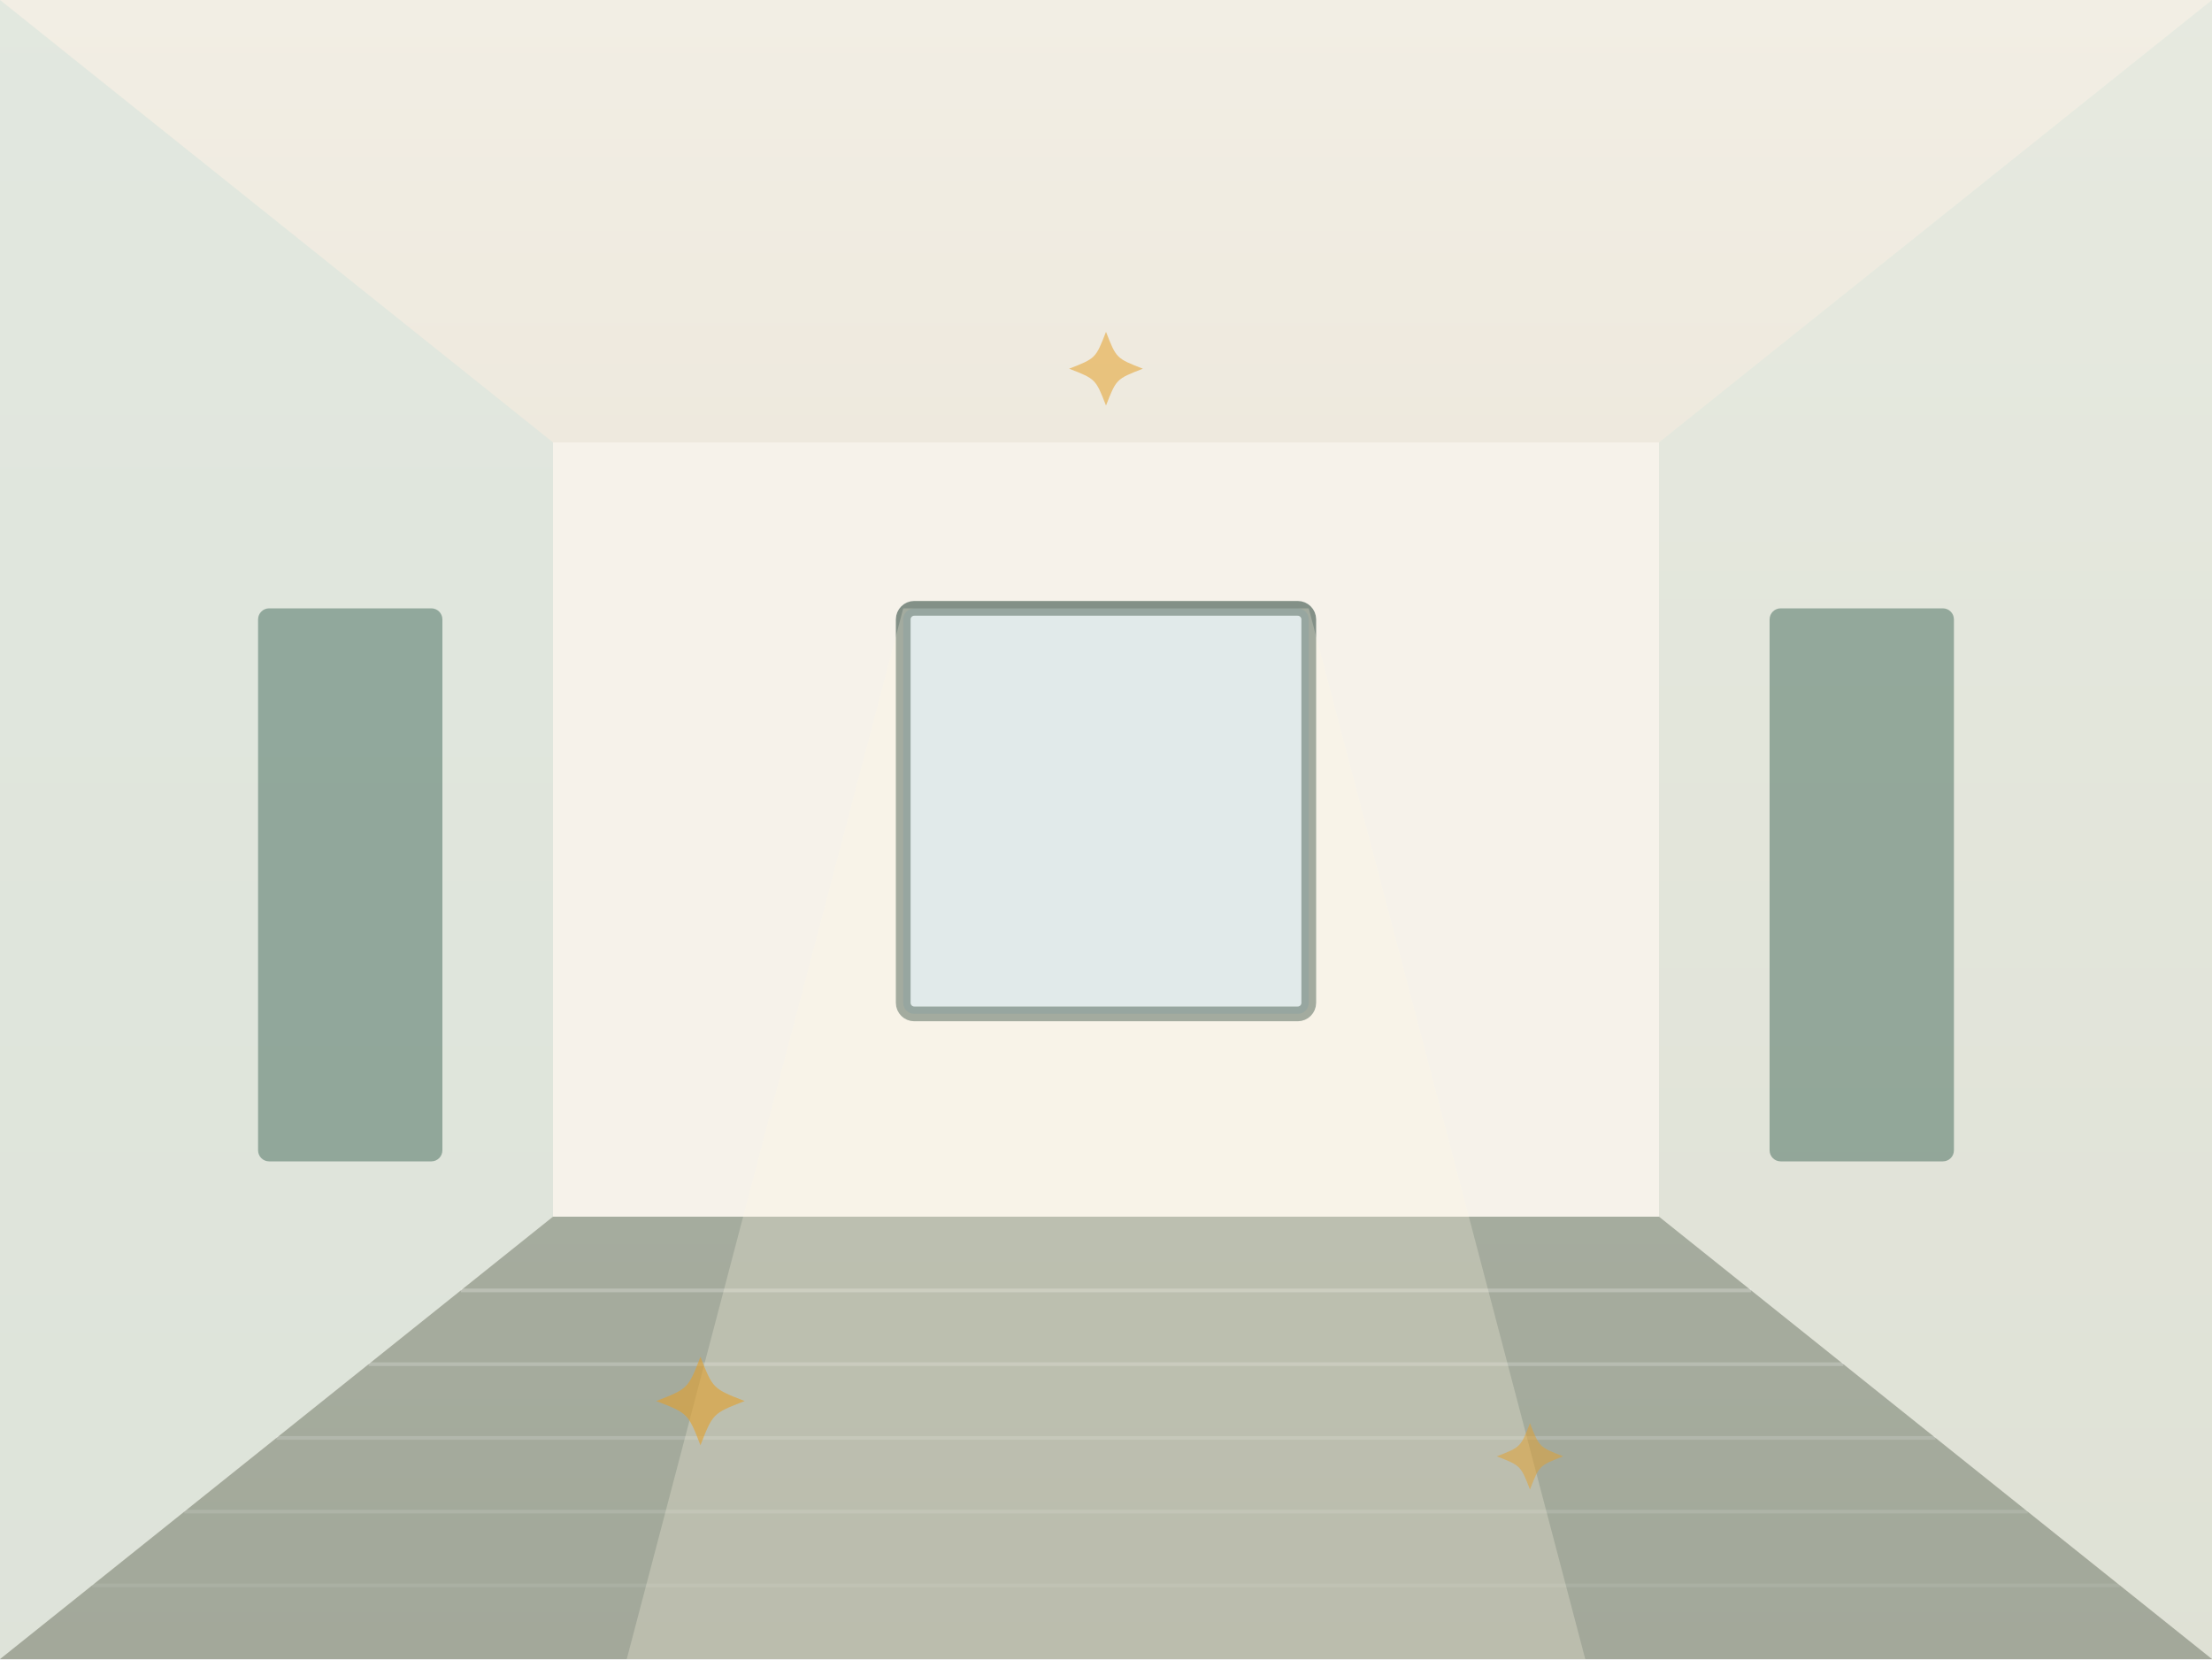
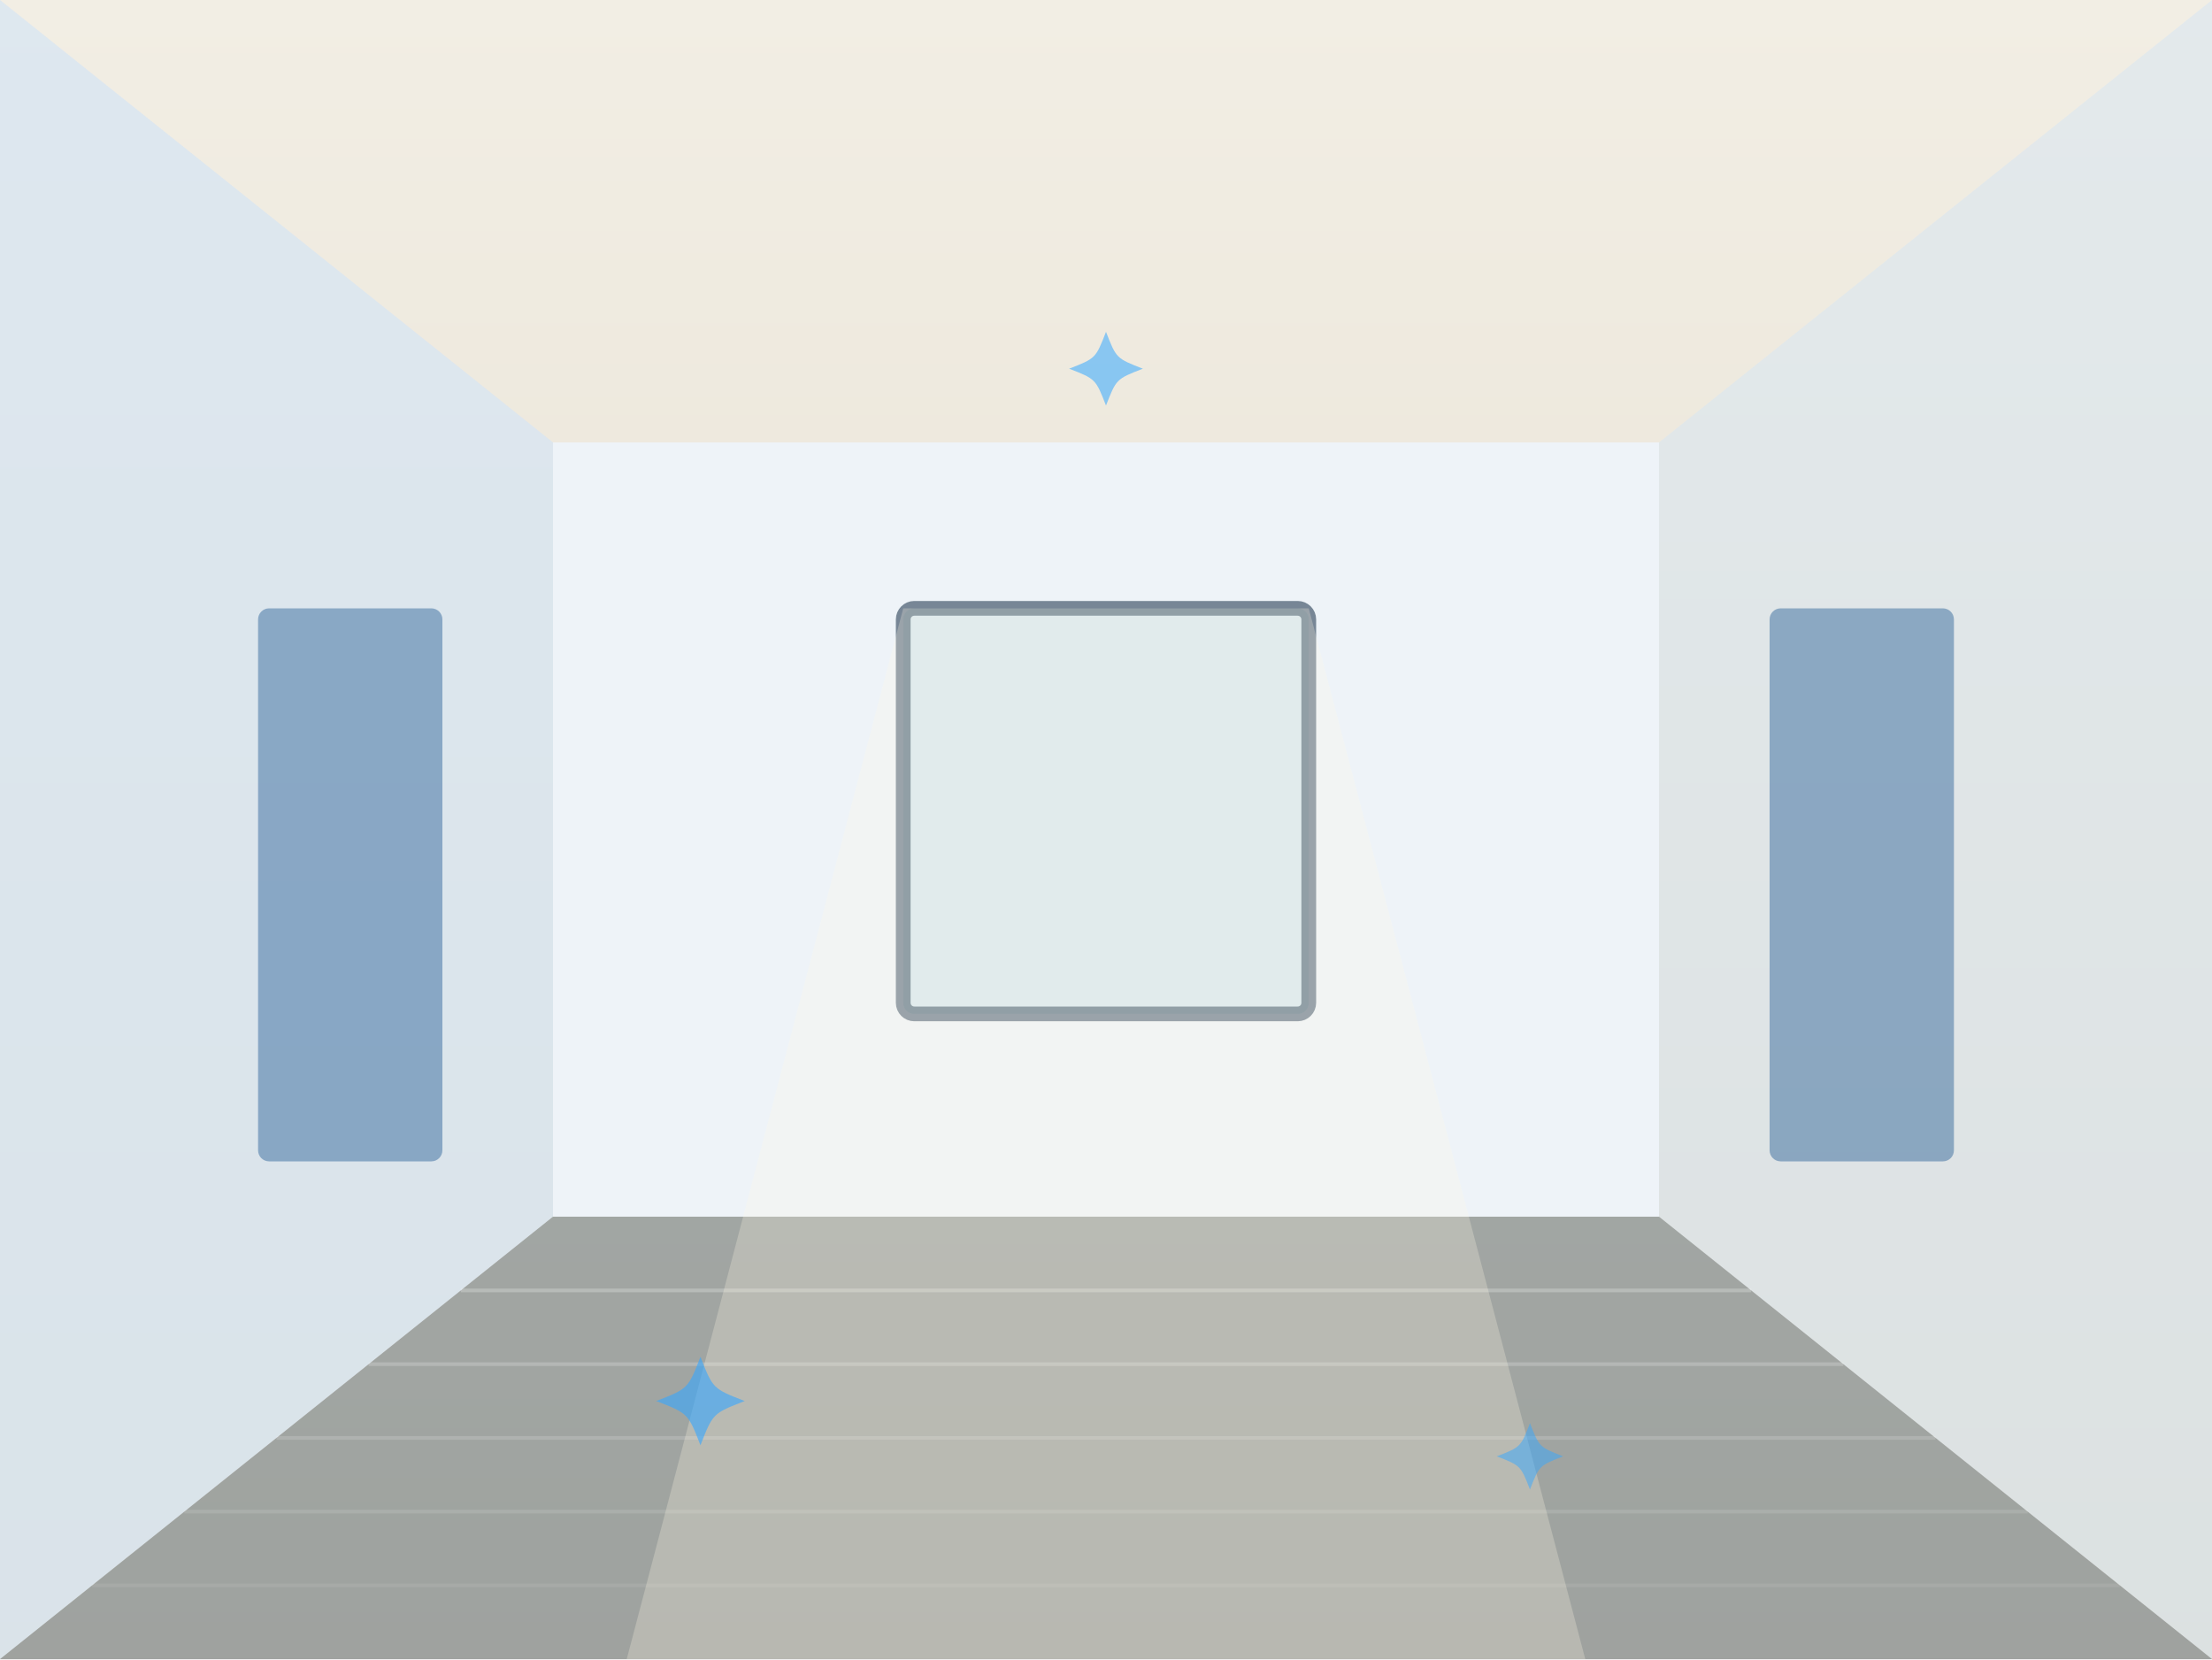
<svg xmlns="http://www.w3.org/2000/svg" viewBox="0 0 1200 900" width="1200" height="900" role="img">
  <defs>
    <linearGradient id="w" x1="0" y1="0" x2="0" y2="1">
      <stop offset="0" stop-color="#f2eee4" />
      <stop offset="1" stop-color="#e2dccd" />
    </linearGradient>
  </defs>
  <rect width="1200" height="900" fill="url(#w)" />
-   <path d="M0 0 L300 240 L300 660 L0 900 Z" fill="#dce6dd" opacity="0.75" />
-   <path d="M1200 0 L900 240 L900 660 L1200 900 Z" fill="#dce6dd" opacity="0.55" />
-   <rect x="300" y="240" width="600" height="420" fill="#f6f2ea" />
-   <path d="M0 900 L300 660 L900 660 L1200 900 Z" fill="#0f2e23" opacity="0.3" />
+   <path d="M0 0 L300 240 L300 660 L0 900 Z" fill="#d7e5f3" opacity="0.75" />
+   <path d="M1200 0 L900 240 L900 660 L1200 900 Z" fill="#d7e5f3" opacity="0.55" />
+   <rect x="300" y="240" width="600" height="420" fill="#eef3f8" />
+   <path d="M0 900 L300 660 L900 660 L1200 900 Z" fill="#001a33" opacity="0.3" />
  <line x1="250.0" y1="700.0" x2="950.0" y2="700.0" stroke="#ffffff" stroke-width="2" opacity="0.24" />
  <line x1="200" y1="740.0" x2="1000.0" y2="740.0" stroke="#ffffff" stroke-width="2" opacity="0.20" />
  <line x1="150.0" y1="780.0" x2="1050.0" y2="780.0" stroke="#ffffff" stroke-width="2" opacity="0.16" />
  <line x1="100" y1="820.0" x2="1100.0" y2="820.0" stroke="#ffffff" stroke-width="2" opacity="0.12" />
  <line x1="50" y1="860.0" x2="1150.0" y2="860.0" stroke="#ffffff" stroke-width="2" opacity="0.08" />
-   <rect x="140" y="330" width="100" height="300" rx="6" fill="#1c4b3a" opacity="0.4" />
-   <rect x="960" y="330" width="100" height="300" rx="6" fill="#1c4b3a" opacity="0.4" />
+   <rect x="140" y="330" width="100" height="300" rx="6" fill="#0c4a8a" opacity="0.4" />
+   <rect x="960" y="330" width="100" height="300" rx="6" fill="#0c4a8a" opacity="0.4" />
  <rect x="490" y="330" width="220" height="220" rx="6" fill="#cfe4ec" opacity="0.8" />
-   <rect x="490" y="330" width="220" height="220" rx="6" fill="none" stroke="#0f2e23" stroke-width="8" opacity="0.5" />
+   <rect x="490" y="330" width="220" height="220" rx="6" fill="none" stroke="#001a33" stroke-width="8" opacity="0.5" />
  <path d="M490 330 L710 330 L860 900 L340 900 Z" fill="#fff8e4" opacity="0.26" />
-   <path d="M 380 736 C 386.72 753.28 386.72 753.28 404 760 C 386.72 766.72 386.72 766.72 380 784 C 373.28 766.72 373.28 766.72 356 760 C 373.28 753.28 373.28 753.28 380 736 Z" fill="#e3a02c" opacity="0.6" />
-   <path d="M 830 772 C 835.04 784.96 835.04 784.96 848 790 C 835.04 795.04 835.04 795.04 830 808 C 824.96 795.04 824.96 795.04 812 790 C 824.96 784.96 824.96 784.96 830 772 Z" fill="#e3a02c" opacity="0.5" />
-   <path d="M 600 180 C 605.6 194.4 605.6 194.4 620 200 C 605.6 205.6 605.6 205.6 600 220 C 594.4 205.6 594.4 205.6 580 200 C 594.4 194.4 594.4 194.4 600 180 Z" fill="#e3a02c" opacity="0.55" />
+   <path d="M 380 736 C 386.72 753.28 386.72 753.28 404 760 C 386.72 766.72 386.72 766.72 380 784 C 373.28 766.72 373.28 766.72 356 760 C 373.28 753.28 373.28 753.28 380 736 Z" fill="#35a7ff" opacity="0.6" />
+   <path d="M 830 772 C 835.04 784.96 835.04 784.96 848 790 C 835.04 795.04 835.04 795.04 830 808 C 824.96 795.04 824.96 795.04 812 790 C 824.96 784.96 824.96 784.96 830 772 Z" fill="#35a7ff" opacity="0.5" />
+   <path d="M 600 180 C 605.6 194.4 605.6 194.4 620 200 C 605.6 205.6 605.6 205.6 600 220 C 594.4 205.6 594.4 205.6 580 200 C 594.4 194.4 594.4 194.4 600 180 Z" fill="#35a7ff" opacity="0.55" />
</svg>
